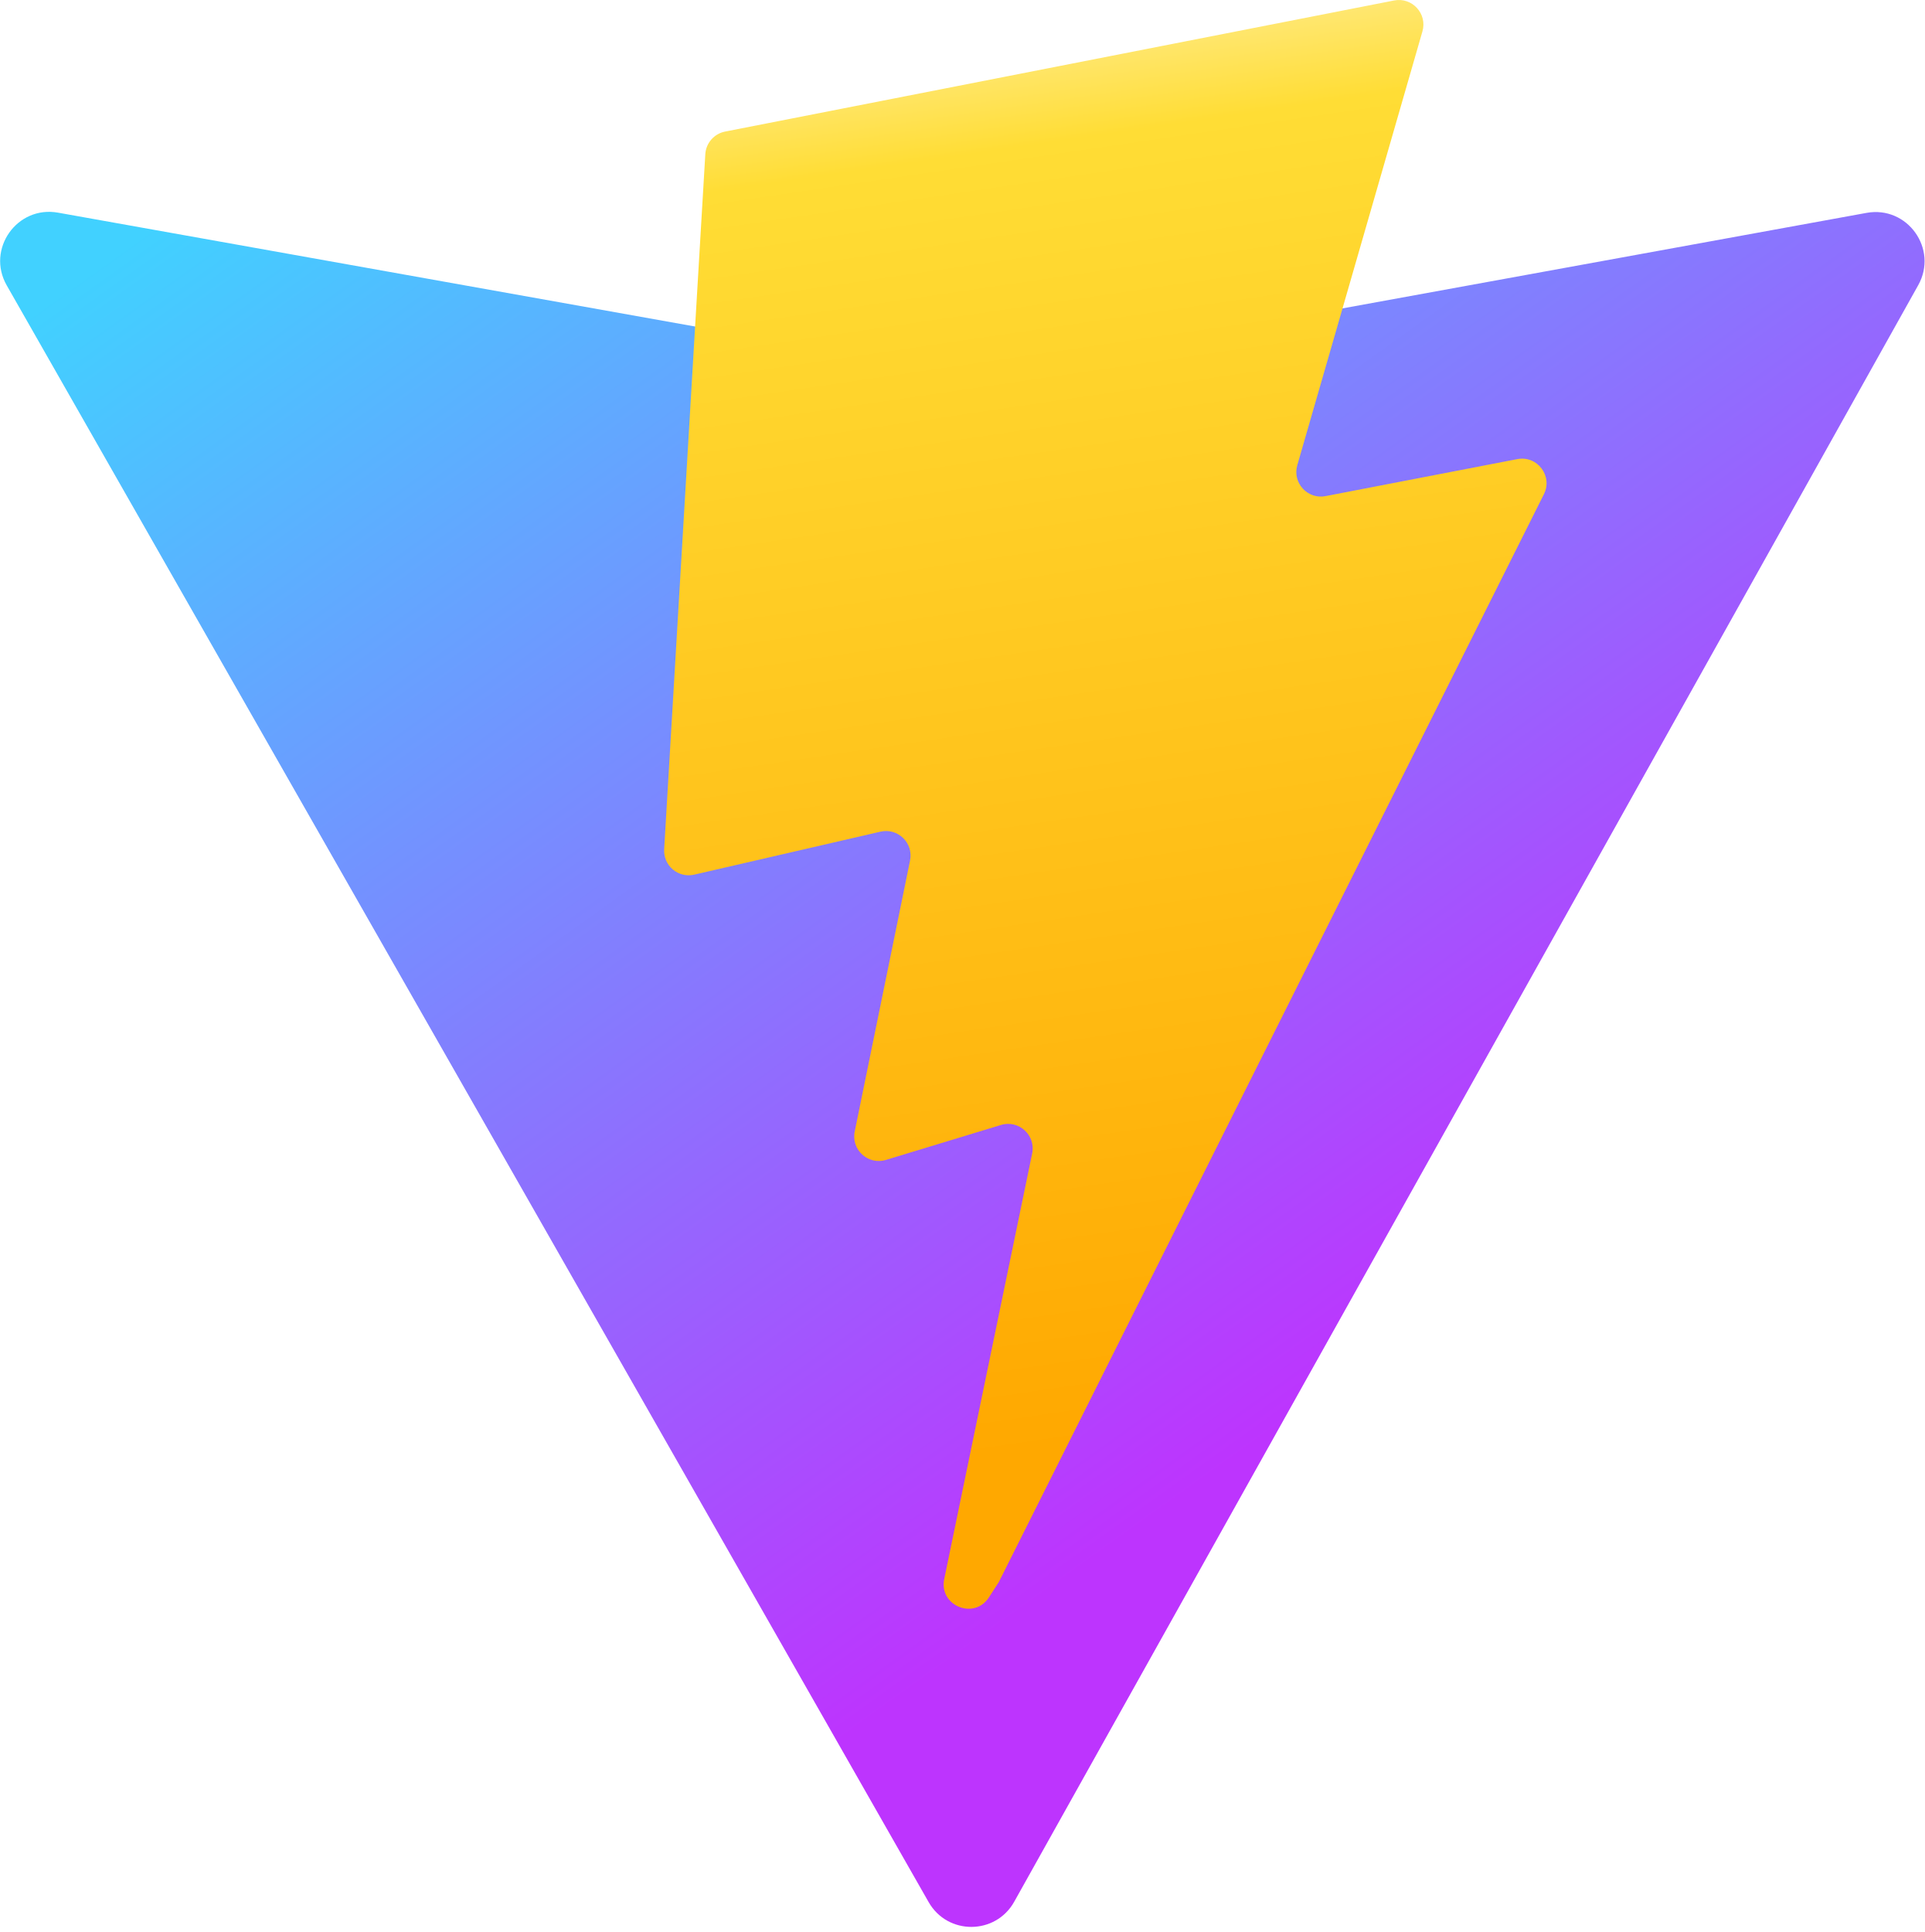
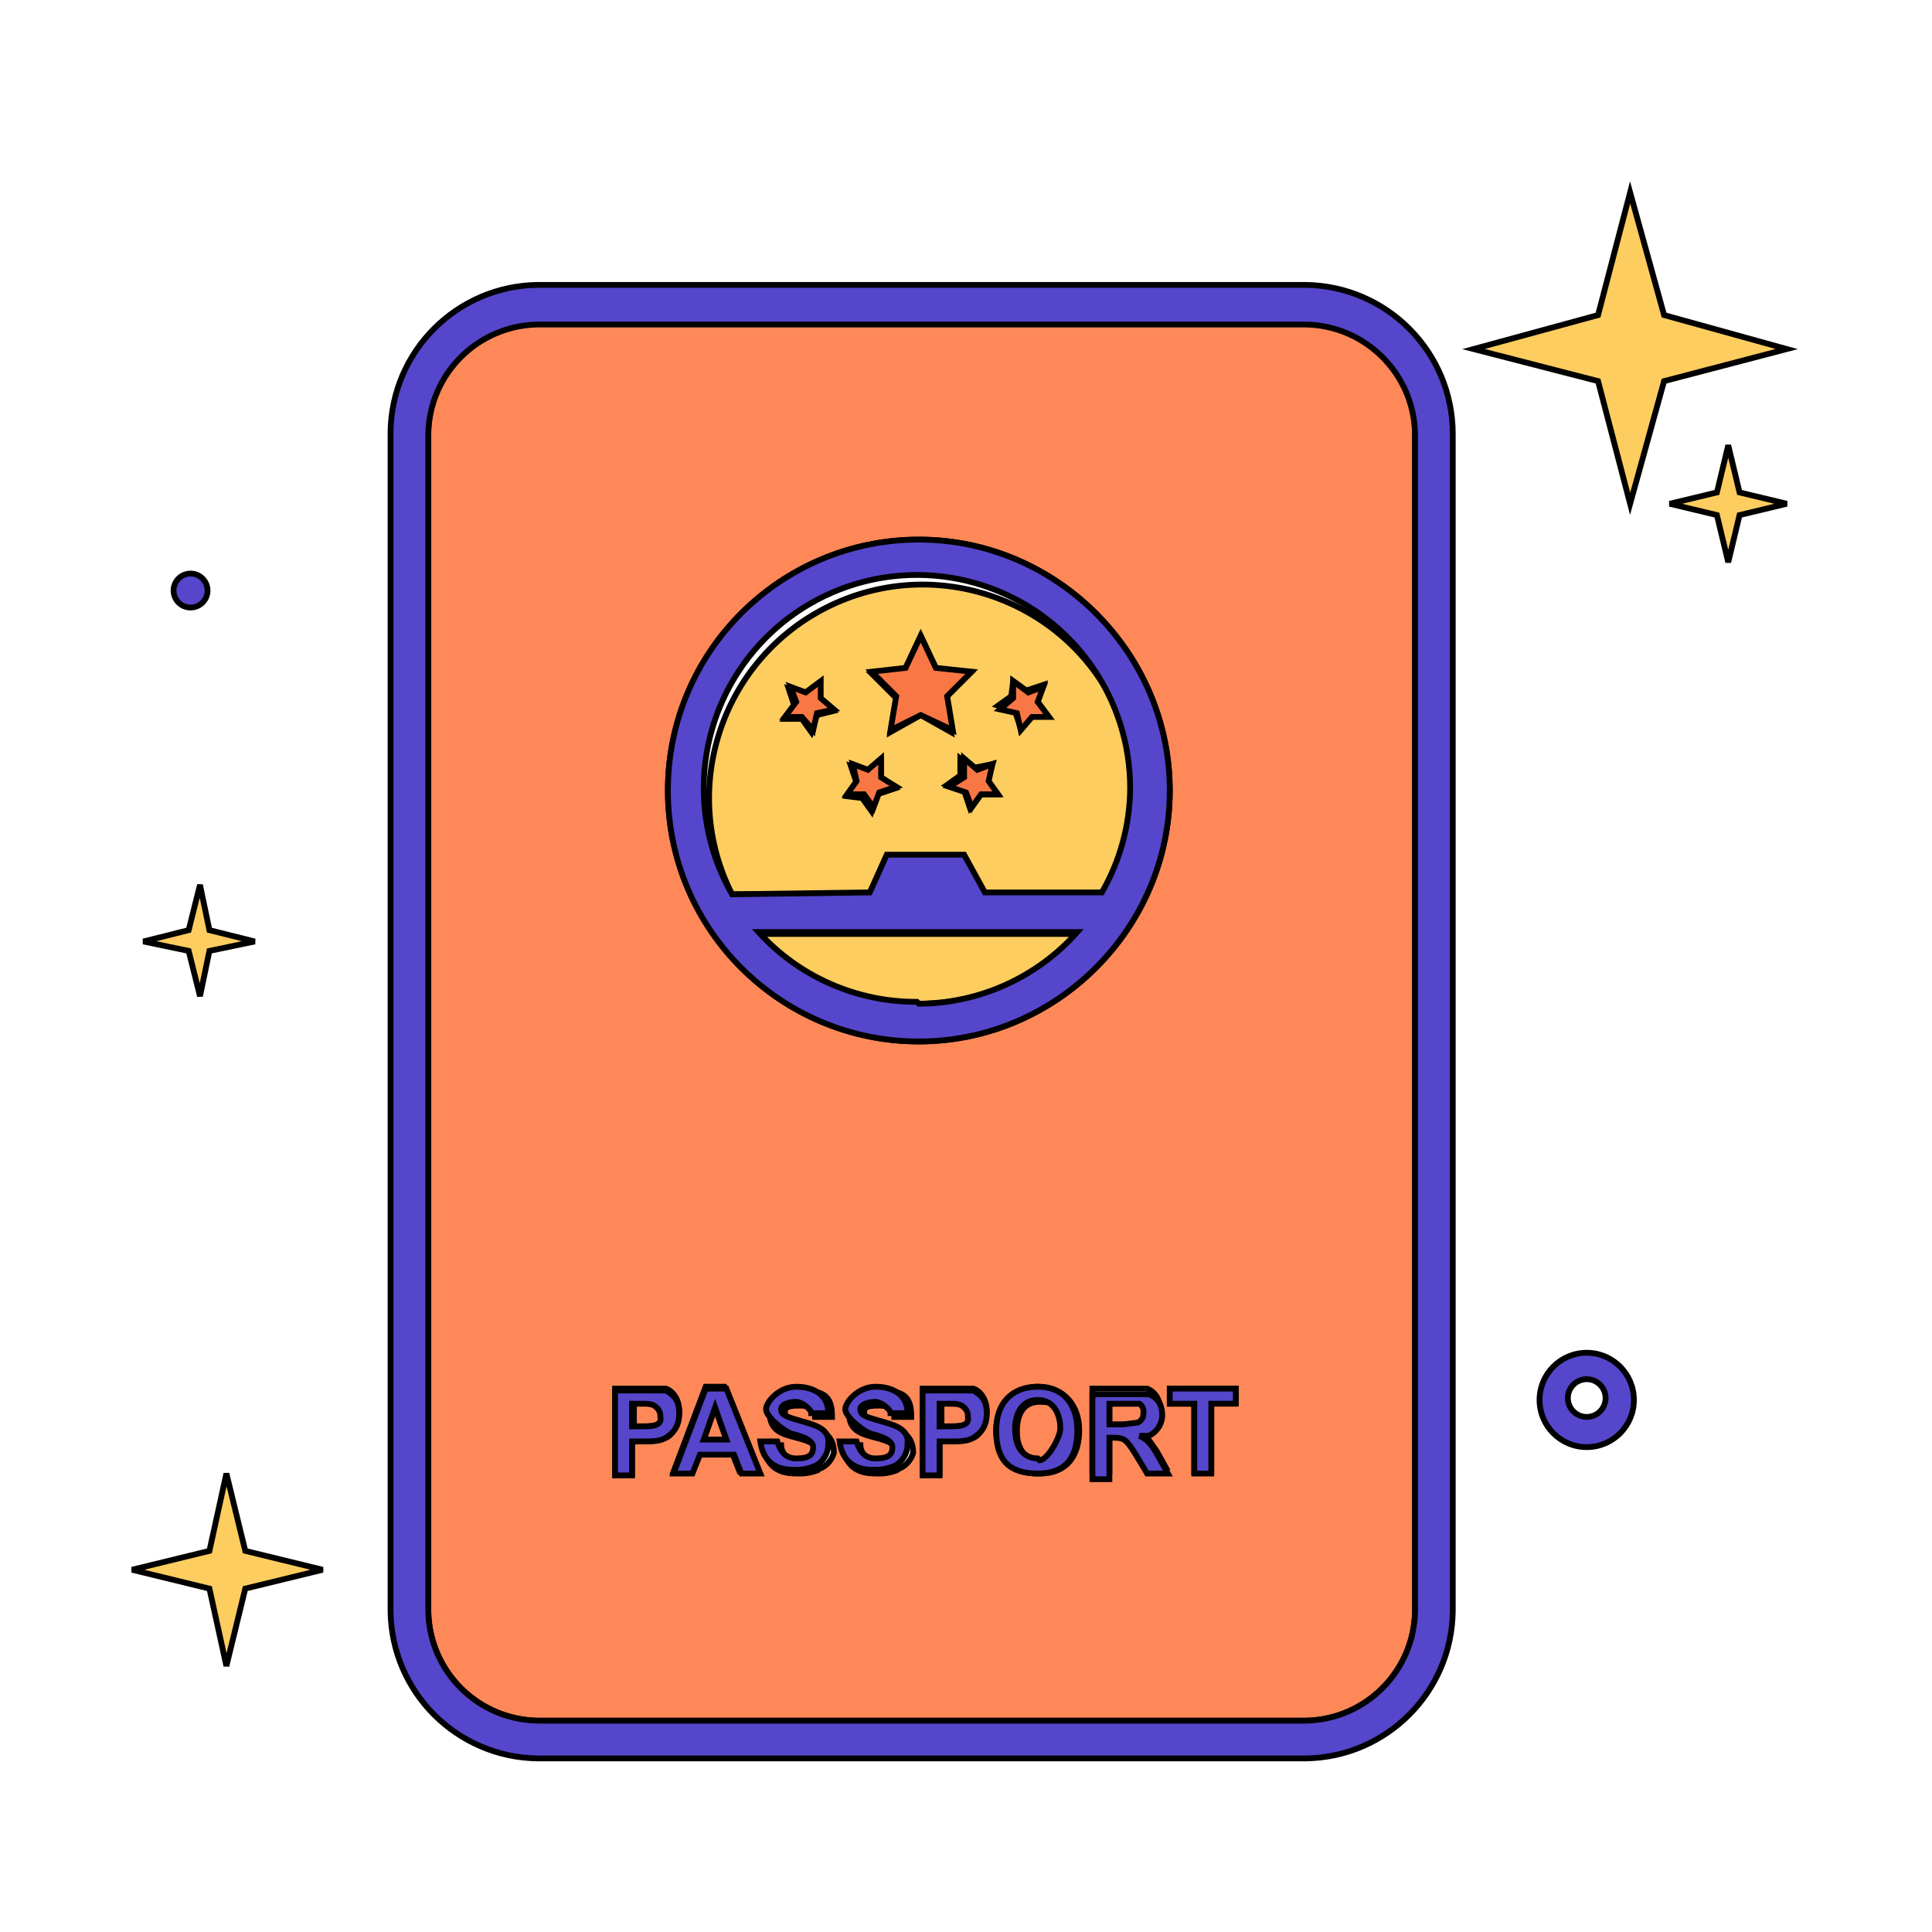
- <svg xmlns="http://www.w3.org/2000/svg" aria-hidden="true" role="img" class="iconify iconify--logos" width="31.88" height="32" preserveAspectRatio="xMidYMid meet" viewBox="0 0 256 257">
-   <defs>
-     <linearGradient id="IconifyId1813088fe1fbc01fb466" x1="-.828%" x2="57.636%" y1="7.652%" y2="78.411%">
-       <stop offset="0%" stop-color="#41D1FF" />
-       <stop offset="100%" stop-color="#BD34FE" />
-     </linearGradient>
-     <linearGradient id="IconifyId1813088fe1fbc01fb467" x1="43.376%" x2="50.316%" y1="2.242%" y2="89.03%">
-       <stop offset="0%" stop-color="#FFEA83" />
-       <stop offset="8.333%" stop-color="#FFDD35" />
-       <stop offset="100%" stop-color="#FFA800" />
-     </linearGradient>
-   </defs>
-   <path fill="url(#IconifyId1813088fe1fbc01fb466)" d="M255.153 37.938L134.897 252.976c-2.483 4.44-8.862 4.466-11.382.048L.875 37.958c-2.746-4.814 1.371-10.646 6.827-9.67l120.385 21.517a6.537 6.537 0 0 0 2.322-.004l117.867-21.483c5.438-.991 9.574 4.796 6.877 9.62Z" />
-   <path fill="url(#IconifyId1813088fe1fbc01fb467)" d="M185.432.063L96.44 17.501a3.268 3.268 0 0 0-2.634 3.014l-5.474 92.456a3.268 3.268 0 0 0 3.997 3.378l24.777-5.718c2.318-.535 4.413 1.507 3.936 3.838l-7.361 36.047c-.495 2.426 1.782 4.5 4.151 3.78l15.304-4.649c2.372-.72 4.652 1.36 4.15 3.788l-11.698 56.621c-.732 3.542 3.979 5.473 5.943 2.437l1.313-2.028l72.516-144.72c1.215-2.423-.88-5.186-3.54-4.672l-25.505 4.922c-2.396.462-4.435-1.77-3.759-4.114l16.646-57.705c.677-2.35-1.37-4.583-3.769-4.113Z" />
+ <svg xmlns="http://www.w3.org/2000/svg" width="256px" height="256px" viewBox="0 0 1024.00 1024.00" class="icon" version="1.1" fill="#000000" stroke="#000000" stroke-width="3.072">
+   <g id="SVGRepo_bgCarrier" stroke-width="0" />
+   <g id="SVGRepo_tracerCarrier" stroke-linecap="round" stroke-linejoin="round" />
+   <g id="SVGRepo_iconCarrier">
+     <path d="M847 202l-66-17 66-18 17-65 18 65 65 18-65 17-18 65-17-65zM111 842l-41-10 41-10 9-41 10 41 41 10-41 10-10 41-9-41z" fill="#FDCD60" />
+     <path d="M910 273l-25-6 25-6 6-25 6 25 25 6-25 6-6 25-6-25zM100 504l-24-5 24-6 6-24 5 24 24 6-24 5-5 24-6-24z" fill="#FDCD60" />
+     <path d="M101 313m-9 0a9 9 0 1 0 18 0 9 9 0 1 0-18 0Z" fill="#5546CB" />
+     <path d="M841 767a25 25 0 1 1 25-25 25 25 0 0 1-25 25z m0-36a10 10 0 1 0 10 10 10 10 0 0 0-10-10z" fill="#5546CB" />
+     <path d="M551 743c-10 0-12 9-12 15s1 8 2 10a11 11 0 0 0 10 6c5 0 12-3 12-15s-1-16-12-16zM349 745c-2-2-4-2-9-2h-4v13h5c5 0 11 0 11-6a6 6 0 0 0-3-5zM512 745c-2-2-4-2-9-2h-4v13h5c5 0 11 0 11-6a6 6 0 0 0-3-5zM607 749a5 5 0 0 0-2-5h-17v11h15a5 5 0 0 0 4-6z" fill="#FF8859" />
+     <path d="M692 171H285a59 59 0 0 0-58 58v625a59 59 0 0 0 58 58h407a59 59 0 0 0 58-58V230a59 59 0 0 0-58-59zM353 762c-3 1-8 2-12 2h-6v17h-9v-45h27c3 1 7 5 7 12s-4 13-7 14z m39 18l-4-10h-18l-4 10h-9l17-45h10l18 45z m42-1a26 26 0 0 1-11 2c-5 0-17 0-18-15h9c0 2 2 9 10 9s9-3 9-6-3-5-11-7-14-4-14-13 3-12 16-12 17 3 17 14h-9c0-2-1-6-8-6s-8 1-8 4 3 4 10 6 16 4 16 15a13 13 0 0 1-9 9z m42 0a26 26 0 0 1-11 2c-5 0-17 0-18-15h9c0 2 2 9 10 9s9-3 9-6-3-5-11-7-14-4-14-13 3-12 16-12 17 3 17 14h-9c0-2-1-6-8-6s-8 1-8 4 3 4 10 6 16 4 16 15a13 13 0 0 1-9 9zM354 419c0-73 60-133 133-133s133 60 133 133-60 133-133 133-133-60-133-133z m162 343c-3 1-8 2-12 2h-6v17h-9v-45h27c3 1 7 5 7 12s-4 13-7 14z m34 19c-17 0-22-13-22-23s8-23 22-23 22 10 22 23-6 23-21 23z m58-1l-6-10c-5-8-6-9-12-9h-2v19h-9v-44h29c5 2 7 7 7 11s-2 9-7 11h-5c4 2 5 4 10 11l5 9z m47-37h-13v37h-9v-36h-13v-8h35z" fill="#FF8859" />
+     <path d="M373 763h12l-6-17-6 17zM600 419a112 112 0 0 0-10-47 114 114 0 0 1 10 47z" fill="#FF8859" />
+     <path d="M692 151H285a79 79 0 0 0-78 78v625a79 79 0 0 0 78 78h407a79 79 0 0 0 78-78V230a79 79 0 0 0-78-79z m58 703a59 59 0 0 1-58 58H285a59 59 0 0 1-58-58V230a59 59 0 0 1 58-58h407a59 59 0 0 1 58 58z" fill="#5546CB" />
+     <path d="M353 737h-27v45h9v-18h6c4 0 9 0 12-2s7-5 7-13-4-10-7-12z m-13 19h-5v-12h4c5 0 7 0 9 2a6 6 0 0 1 2 5c1 5-5 5-10 5zM374 736l-17 45h10l4-10h18l4 10h10l-18-45z m-1 27l6-17 6 17zM424 753c-7-2-10-3-10-6s5-4 8-4 8 4 8 6h9c0-10-8-14-17-14s-16 8-16 12 10 12 14 13 11 3 11 7-2 6-9 6-9-6-10-9h-9c2 15 14 15 18 15a26 26 0 0 0 11-2 13 13 0 0 0 7-12c1-8-8-10-15-12zM466 753c-7-2-10-3-10-6s5-4 8-4 8 4 8 6h9c0-10-8-14-17-14s-16 8-16 12 10 12 14 13 11 3 11 7-2 6-9 6-9-6-10-9h-9c2 15 14 15 18 15a26 26 0 0 0 11-2 13 13 0 0 0 7-12c1-8-8-10-15-12zM516 737h-27v45h9v-18h6c4 0 9 0 12-2s7-5 7-13-4-10-7-12z m-13 19h-5v-12h4c5 0 7 0 9 2a6 6 0 0 1 2 5c1 5-5 5-10 5zM550 735c-14 0-22 9-22 23s5 23 22 23 21-11 21-23-6-23-21-23z m0 38a11 11 0 0 1-10-6c-1-2-2-5-2-10s2-15 12-15 12 10 12 15-7 17-11 17zM604 761h5c4-2 7-6 7-11s-2-9-7-11h-30v45h9v-22h2c6 0 7 1 12 9l6 10h11l-5-9c-4-7-6-9-10-11z m-9-6h-7v-11h16a5 5 0 0 1 2 5 5 5 0 0 1-3 5zM620 744h13v37h9v-37h13v-8h-35v8z" fill="#5546CB" />
+     <path d="M487 532a113 113 0 0 0 84-37H403a113 113 0 0 0 84 37zM470 454h41l11 20h63a112 112 0 0 0 15-55 114 114 0 0 0-10-47 113 113 0 1 0-202 102h73z m67-93l7 5 9-3-3 9 5 7h-9l-5 7-3-9-9-3 7-5z m-11 44l-3 9 5 7h-9l-5 7-3-9-9-3 7-5v-9l7 5z m-46-51l8-17 8 17 18 3-13 13 3 18-16-9-16 9 3-18-13-13z m-47 25l-3 9-5-7h-9l5-7-3-9 9 3 7-5v9l7 5z m16 43l5-7-3-9 9 3 7-5v9l7 5-9 3-3 9-5-7z" fill="#FDCD60" />
+     <path d="M472 387l16-8 17 8-3-18 13-13-19-2-8-17-8 17-18 2 13 13-3 18zM435 361l-8 6-8-3 3 8-6 8h9l6 7 2-9 9-2-7-6v-9zM466 420l9-3-8-5v-10l-7 6-8-3 2 9-5 7h9l5 7 3-8zM539 378l2 9 6-7h9l-6-8 3-8-8 3-8-6v9l-7 6 9 2zM511 412l-8 5 9 3 3 8 5-7h9l-5-7 2-9-8 3-7-6v10z" fill="#F97744" />
+     <path d="M620 419c0-73-60-133-133-133s-133 59-133 133 60 133 133 133 133-60 133-133z m-232 55a113 113 0 1 1 211-56 112 112 0 0 1-15 55h-62l-11-20h-41l-9 20z m98 57a113 113 0 0 1-84-37h169a113 113 0 0 1-84 38z" fill="#5546CB" />
+   </g>
</svg>
